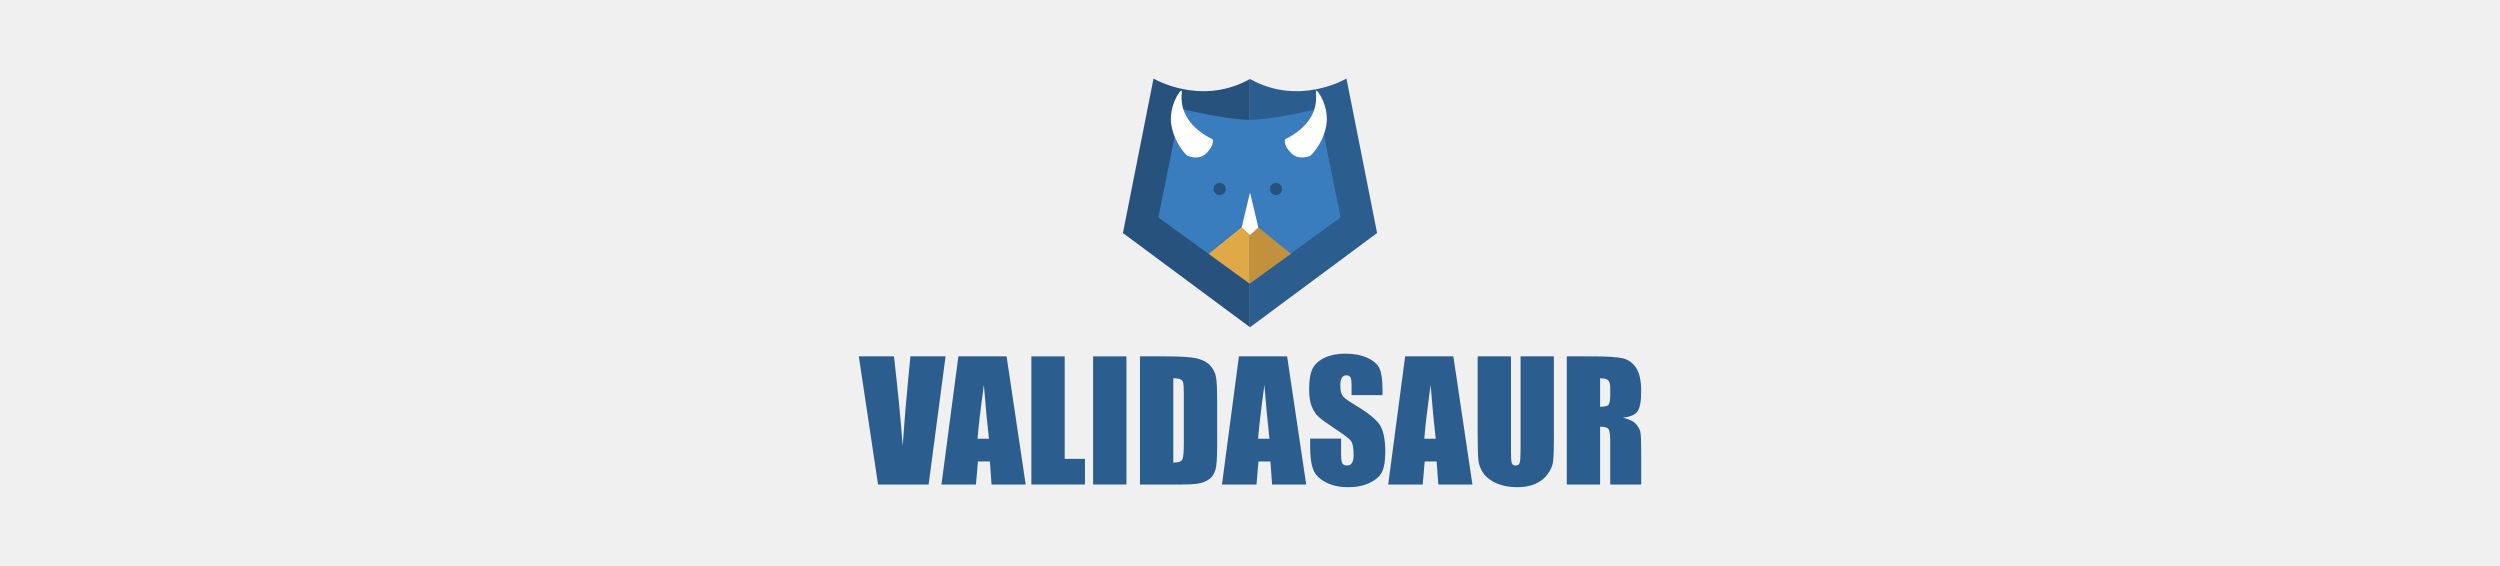
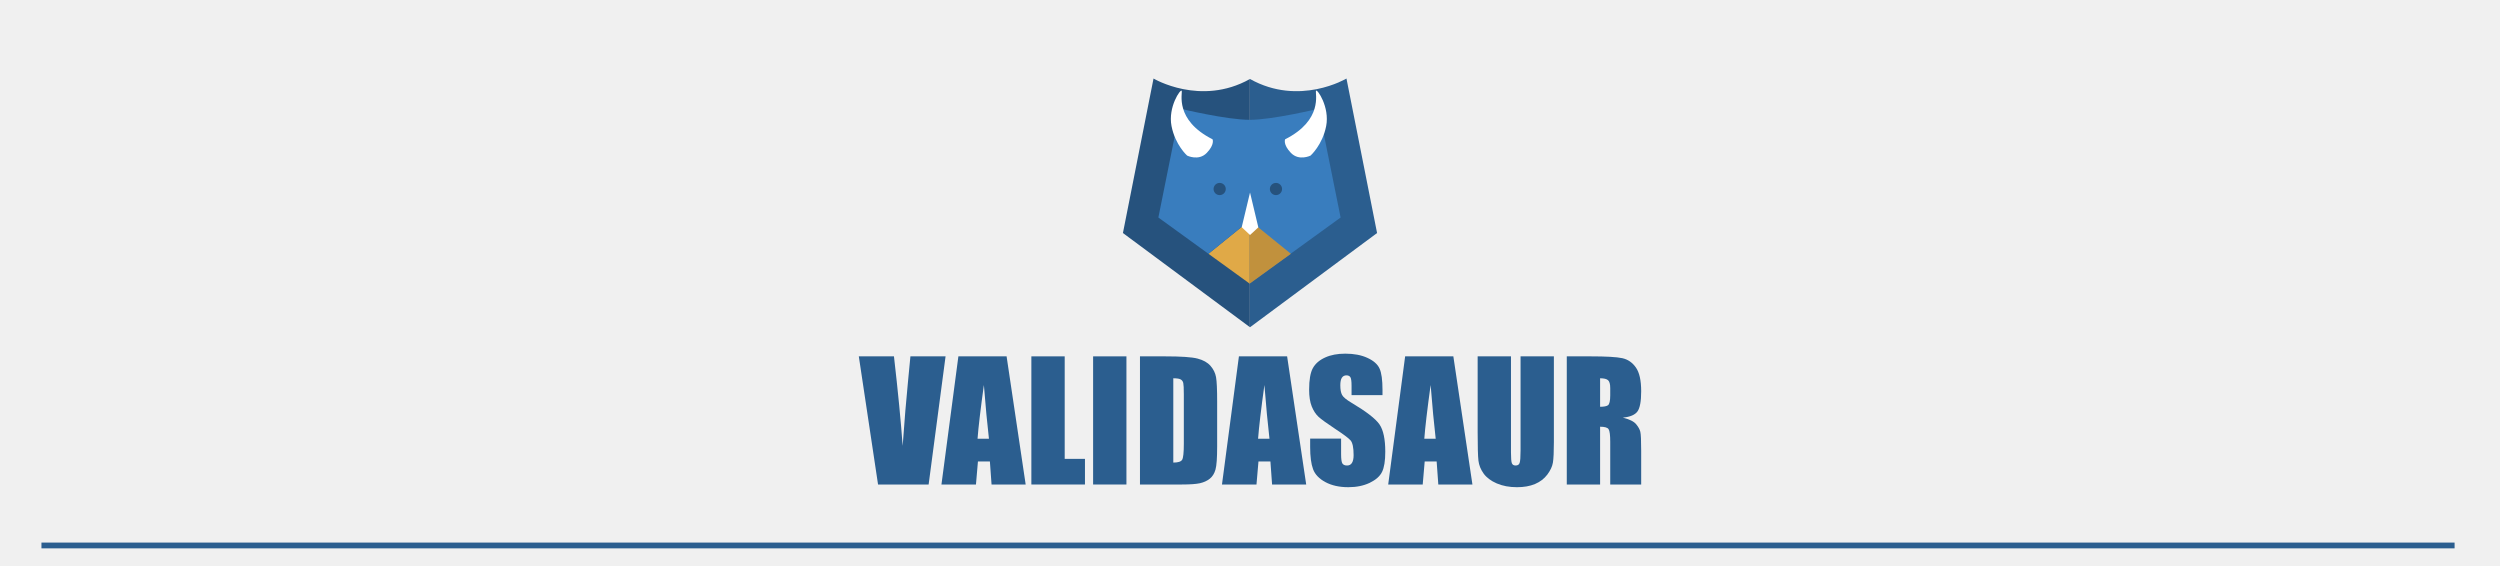
<svg xmlns="http://www.w3.org/2000/svg" width="433.09mm" height="98.005mm" viewBox="0 0 433.09 98.005" version="1.1" id="svg8">
  <defs id="defs2" />
  <g transform="translate(198.7966,175.3755)" id="layer1">
    <g id="g989" transform="translate(39.87649,-389.599)" />
    <g transform="translate(0,3.465034)" id="g921">
      <g aria-label="VALIDASAUR" id="text993" style="font-style:normal;font-variant:normal;font-weight:normal;font-stretch:normal;font-size:63.876px;line-height:1.25;font-family:'Courier New';-inkscape-font-specification:'Courier New';letter-spacing:0px;word-spacing:0px;fill:#2b5e8f;fill-opacity:1;stroke:none;stroke-width:5.988" transform="matrix(0.4396525,0,0,0.4396525,-17.49172,-50.44662)">
        <path d="m -39.801,-151.621 -6.675,50.496 h -19.93 l -7.579,-50.496 h 13.848 q 2.402,20.866 3.431,35.275 1.029,-14.566 2.152,-25.887 l 0.904,-9.388 z" style="font-style:normal;font-variant:normal;font-weight:normal;font-stretch:normal;font-family:Impact;-inkscape-font-specification:Impact;fill:#2b5e8f;fill-opacity:1;stroke-width:5.988" id="path877" />
        <path d="m -15.754,-151.621 7.517,50.496 H -21.68 l -0.655,-9.076 h -4.71 l -0.78,9.076 h -13.599 l 6.675,-50.496 z m -6.955,32.468 q -0.998,-8.577 -1.996,-21.178 -1.996,14.472 -2.495,21.178 z" style="font-style:normal;font-variant:normal;font-weight:normal;font-stretch:normal;font-family:Impact;-inkscape-font-specification:Impact;fill:#2b5e8f;fill-opacity:1;stroke-width:5.988" id="path879" />
        <path d="m 7.139,-151.621 v 40.391 h 7.985 v 10.105 H -5.992 v -50.496 z" style="font-style:normal;font-variant:normal;font-weight:normal;font-stretch:normal;font-family:Impact;-inkscape-font-specification:Impact;fill:#2b5e8f;fill-opacity:1;stroke-width:5.988" id="path881" />
        <path d="m 31.467,-151.621 v 50.496 H 18.336 v -50.496 z" style="font-style:normal;font-variant:normal;font-weight:normal;font-stretch:normal;font-family:Impact;-inkscape-font-specification:Impact;fill:#2b5e8f;fill-opacity:1;stroke-width:5.988" id="path883" />
        <path d="m 36.801,-151.621 h 9.825 q 9.513,0 12.85,0.873 3.368,0.873 5.115,2.869 1.747,1.996 2.183,4.46 0.437,2.433 0.437,9.606 v 17.684 q 0,6.799 -0.655,9.107 -0.624,2.277 -2.214,3.587 -1.591,1.279 -3.93,1.809 -2.339,0.499 -7.049,0.499 H 36.801 Z m 13.131,8.64 v 33.217 q 2.838,0 3.493,-1.123 0.655,-1.154 0.655,-6.207 v -19.618 q 0,-3.431 -0.218,-4.398 -0.218,-0.967 -0.998,-1.404 -0.78,-0.468 -2.932,-0.468 z" style="font-style:normal;font-variant:normal;font-weight:normal;font-stretch:normal;font-family:Impact;-inkscape-font-specification:Impact;fill:#2b5e8f;fill-opacity:1;stroke-width:5.988" id="path885" />
        <path d="m 94.782,-151.621 7.517,50.496 H 88.856 l -0.655,-9.076 h -4.71 l -0.78,9.076 H 69.113 l 6.675,-50.496 z m -6.955,32.468 q -0.998,-8.577 -1.996,-21.178 -1.996,14.472 -2.495,21.178 z" style="font-style:normal;font-variant:normal;font-weight:normal;font-stretch:normal;font-family:Impact;-inkscape-font-specification:Impact;fill:#2b5e8f;fill-opacity:1;stroke-width:5.988" id="path887" />
        <path d="m 132.365,-136.338 h -12.195 v -3.743 q 0,-2.62 -0.468,-3.337 -0.468,-0.717 -1.559,-0.717 -1.185,0 -1.809,0.967 -0.593,0.967 -0.593,2.932 0,2.526 0.686,3.805 0.655,1.279 3.712,3.088 8.764,5.209 11.041,8.546 2.277,3.337 2.277,10.76 0,5.396 -1.279,7.953 -1.248,2.558 -4.866,4.304 -3.618,1.715 -8.421,1.715 -5.271,0 -9.014,-1.996 -3.712,-1.996 -4.866,-5.084 -1.154,-3.088 -1.154,-8.764 v -3.306 h 12.195 v 6.144 q 0,2.838 0.499,3.649 0.53,0.811 1.84,0.811 1.31,0 1.934,-1.029 0.655,-1.029 0.655,-3.057 0,-4.46 -1.216,-5.832 -1.248,-1.372 -6.144,-4.585 -4.897,-3.244 -6.487,-4.71 -1.591,-1.466 -2.651,-4.055 -1.029,-2.589 -1.029,-6.612 0,-5.801 1.466,-8.484 1.497,-2.682 4.803,-4.179 3.306,-1.528 7.985,-1.528 5.115,0 8.702,1.653 3.618,1.653 4.772,4.179 1.185,2.495 1.185,8.515 z" style="font-style:normal;font-variant:normal;font-weight:normal;font-stretch:normal;font-family:Impact;-inkscape-font-specification:Impact;fill:#2b5e8f;fill-opacity:1;stroke-width:5.988" id="path889" />
        <path d="m 160.28,-151.621 7.517,50.496 h -13.443 l -0.655,-9.076 h -4.71 l -0.78,9.076 h -13.599 l 6.675,-50.496 z m -6.955,32.468 q -0.998,-8.577 -1.996,-21.178 -1.996,14.472 -2.495,21.178 z" style="font-style:normal;font-variant:normal;font-weight:normal;font-stretch:normal;font-family:Impact;-inkscape-font-specification:Impact;fill:#2b5e8f;fill-opacity:1;stroke-width:5.988" id="path891" />
        <path d="m 199.891,-151.621 v 33.747 q 0,5.739 -0.374,8.078 -0.374,2.308 -2.214,4.772 -1.84,2.433 -4.866,3.712 -2.994,1.248 -7.08,1.248 -4.522,0 -7.985,-1.497 -3.462,-1.497 -5.177,-3.899 -1.715,-2.402 -2.027,-5.053 -0.312,-2.682 -0.312,-11.228 v -29.88 h 13.131 v 37.864 q 0,3.306 0.343,4.242 0.374,0.904 1.466,0.904 1.248,0 1.591,-0.998 0.374,-1.029 0.374,-4.803 v -37.209 z" style="font-style:normal;font-variant:normal;font-weight:normal;font-stretch:normal;font-family:Impact;-inkscape-font-specification:Impact;fill:#2b5e8f;fill-opacity:1;stroke-width:5.988" id="path893" />
        <path d="m 204.975,-151.621 h 9.294 q 9.294,0 12.569,0.717 3.306,0.717 5.365,3.68 2.09,2.932 2.09,9.388 0,5.895 -1.466,7.922 -1.466,2.027 -5.77,2.433 3.899,0.967 5.24,2.589 1.341,1.622 1.653,2.994 0.343,1.341 0.343,7.454 v 13.318 h -12.195 v -16.78 q 0,-4.055 -0.655,-5.022 -0.624,-0.967 -3.337,-0.967 v 22.768 h -13.131 z m 13.131,8.64 v 11.228 q 2.214,0 3.088,-0.593 0.904,-0.624 0.904,-3.961 v -2.776 q 0,-2.402 -0.873,-3.15 -0.842,-0.749 -3.119,-0.749 z" style="font-style:normal;font-variant:normal;font-weight:normal;font-stretch:normal;font-family:Impact;-inkscape-font-specification:Impact;fill:#2b5e8f;fill-opacity:1;stroke-width:5.988" id="path895" />
      </g>
      <g id="g863" transform="matrix(0.4396525,0,0,0.4396525,83.1359,-84.8723)">
        <g id="g1091" transform="translate(-259.0949,98.66831)">
          <path id="path833" style="opacity:1;fill:#2b5e8f;fill-opacity:1;stroke:none;stroke-width:2.778;stroke-linecap:round;stroke-linejoin:round;stroke-dasharray:5.555, 5.555;paint-order:stroke fill markers" d="m -562.322,-294.334 0.209,0.154 189.244,-140.324 -45.574,-230.088 c 0,0 -70.162,41.944 -143.67,0.682 -0.07,0.039 -0.139,0.064 -0.209,0.104 z" transform="matrix(0.2645833,0,0,0.2645833,259.0949,-105.6173)" />
          <path id="path1184" style="opacity:1;fill:#26527d;fill-opacity:1;stroke:none;stroke-width:2.778;stroke-linecap:round;stroke-linejoin:round;stroke-dasharray:5.555, 5.555;paint-order:stroke fill markers" d="m -562.322,-294.334 v -369.473 c -73.431,41.065 -143.461,-0.785 -143.461,-0.785 l -45.574,230.088 z" transform="matrix(0.2645833,0,0,0.2645833,259.0949,-105.6173)" />
          <path d="m 110.312,-200.792 v -24.825 l -16.313,13.217 16.169,11.712 z" style="opacity:1;fill:#e0a947;fill-opacity:1;stroke:none;stroke-width:0.487;stroke-linecap:round;stroke-linejoin:round;stroke-dasharray:0.975, 0.975;paint-order:stroke fill markers" id="path846" />
          <path d="m 82.902,-269.58 -8.638,42.886 19.735,14.295 16.313,-13.217 v 24.825 l 0.057,-0.041 35.702,-25.861 -8.639,-42.886 c 0,0 -18.062,4.39 -27.164,4.393 -9.169,0.003 -27.366,-4.393 -27.366,-4.393 z" style="opacity:1;fill:#397dbe;fill-opacity:1;stroke:none;stroke-width:0.487;stroke-linecap:round;stroke-linejoin:round;stroke-dasharray:0.975, 0.975;paint-order:stroke fill markers" id="path860" />
          <path id="path850" d="m 124.21,-257.512 c 0,0 -0.935,2.005 2.272,5.345 3.207,3.341 7.751,1.069 7.751,1.069 0,0 4.677,-4.143 6.147,-11.626 1.47,-7.484 -3.608,-14.833 -4.009,-13.898 -0.401,0.935 2.94,11.493 -12.161,19.11 z" style="opacity:1;fill:#ffffff;fill-opacity:1;stroke:none;stroke-width:0.265px;stroke-linecap:butt;stroke-linejoin:miter;stroke-opacity:1" />
          <path style="opacity:1;fill:#ffffff;fill-opacity:1;stroke:none;stroke-width:0.265px;stroke-linecap:butt;stroke-linejoin:miter;stroke-opacity:1" d="m 95.617,-257.512 c 0,0 0.935,2.005 -2.272,5.345 -3.207,3.341 -7.751,1.069 -7.751,1.069 0,0 -4.677,-4.143 -6.147,-11.626 -1.47,-7.484 3.608,-14.833 4.009,-13.898 0.401,0.935 -2.94,11.493 12.161,19.11 z" id="path852" />
          <circle r="2.405" cy="-237.926" cx="98.418" id="path854" style="opacity:1;fill:#26527d;fill-opacity:1;stroke:none;stroke-width:0.794;stroke-linecap:round;stroke-linejoin:round;stroke-dasharray:1.587, 1.587;paint-order:stroke fill markers" />
          <circle style="opacity:1;fill:#26527d;fill-opacity:1;stroke:none;stroke-width:0.794;stroke-linecap:round;stroke-linejoin:round;stroke-dasharray:1.587, 1.587;paint-order:stroke fill markers" id="circle856" cx="120.601" cy="-237.926" r="2.405" />
          <path id="path863" style="opacity:1;fill:#c1913d;fill-opacity:1;stroke:none;stroke-width:0.487;stroke-linecap:round;stroke-linejoin:round;stroke-dasharray:0.975, 0.975;paint-order:stroke fill markers" d="m 110.168,-200.792 v -24.825 l 16.313,13.217 -16.169,11.712 z" />
          <path id="path865" d="m 107.104,-222.877 3.274,3.074 3.274,-3.007 -3.274,-13.731 z" style="opacity:1;fill:#ffffff;fill-opacity:1;stroke:none;stroke-width:0.265px;stroke-linecap:butt;stroke-linejoin:miter;stroke-opacity:1" />
        </g>
      </g>
    </g>
+     <path id="path923" d="M -191.615,-80.881 H 226.427" style="fill:#000000;stroke:#2b5e8f;stroke-width:1;stroke-linecap:butt;stroke-linejoin:miter;stroke-opacity:1;stroke-miterlimit:4;stroke-dasharray:none;fill-opacity:1" />
  </g>
</svg>
